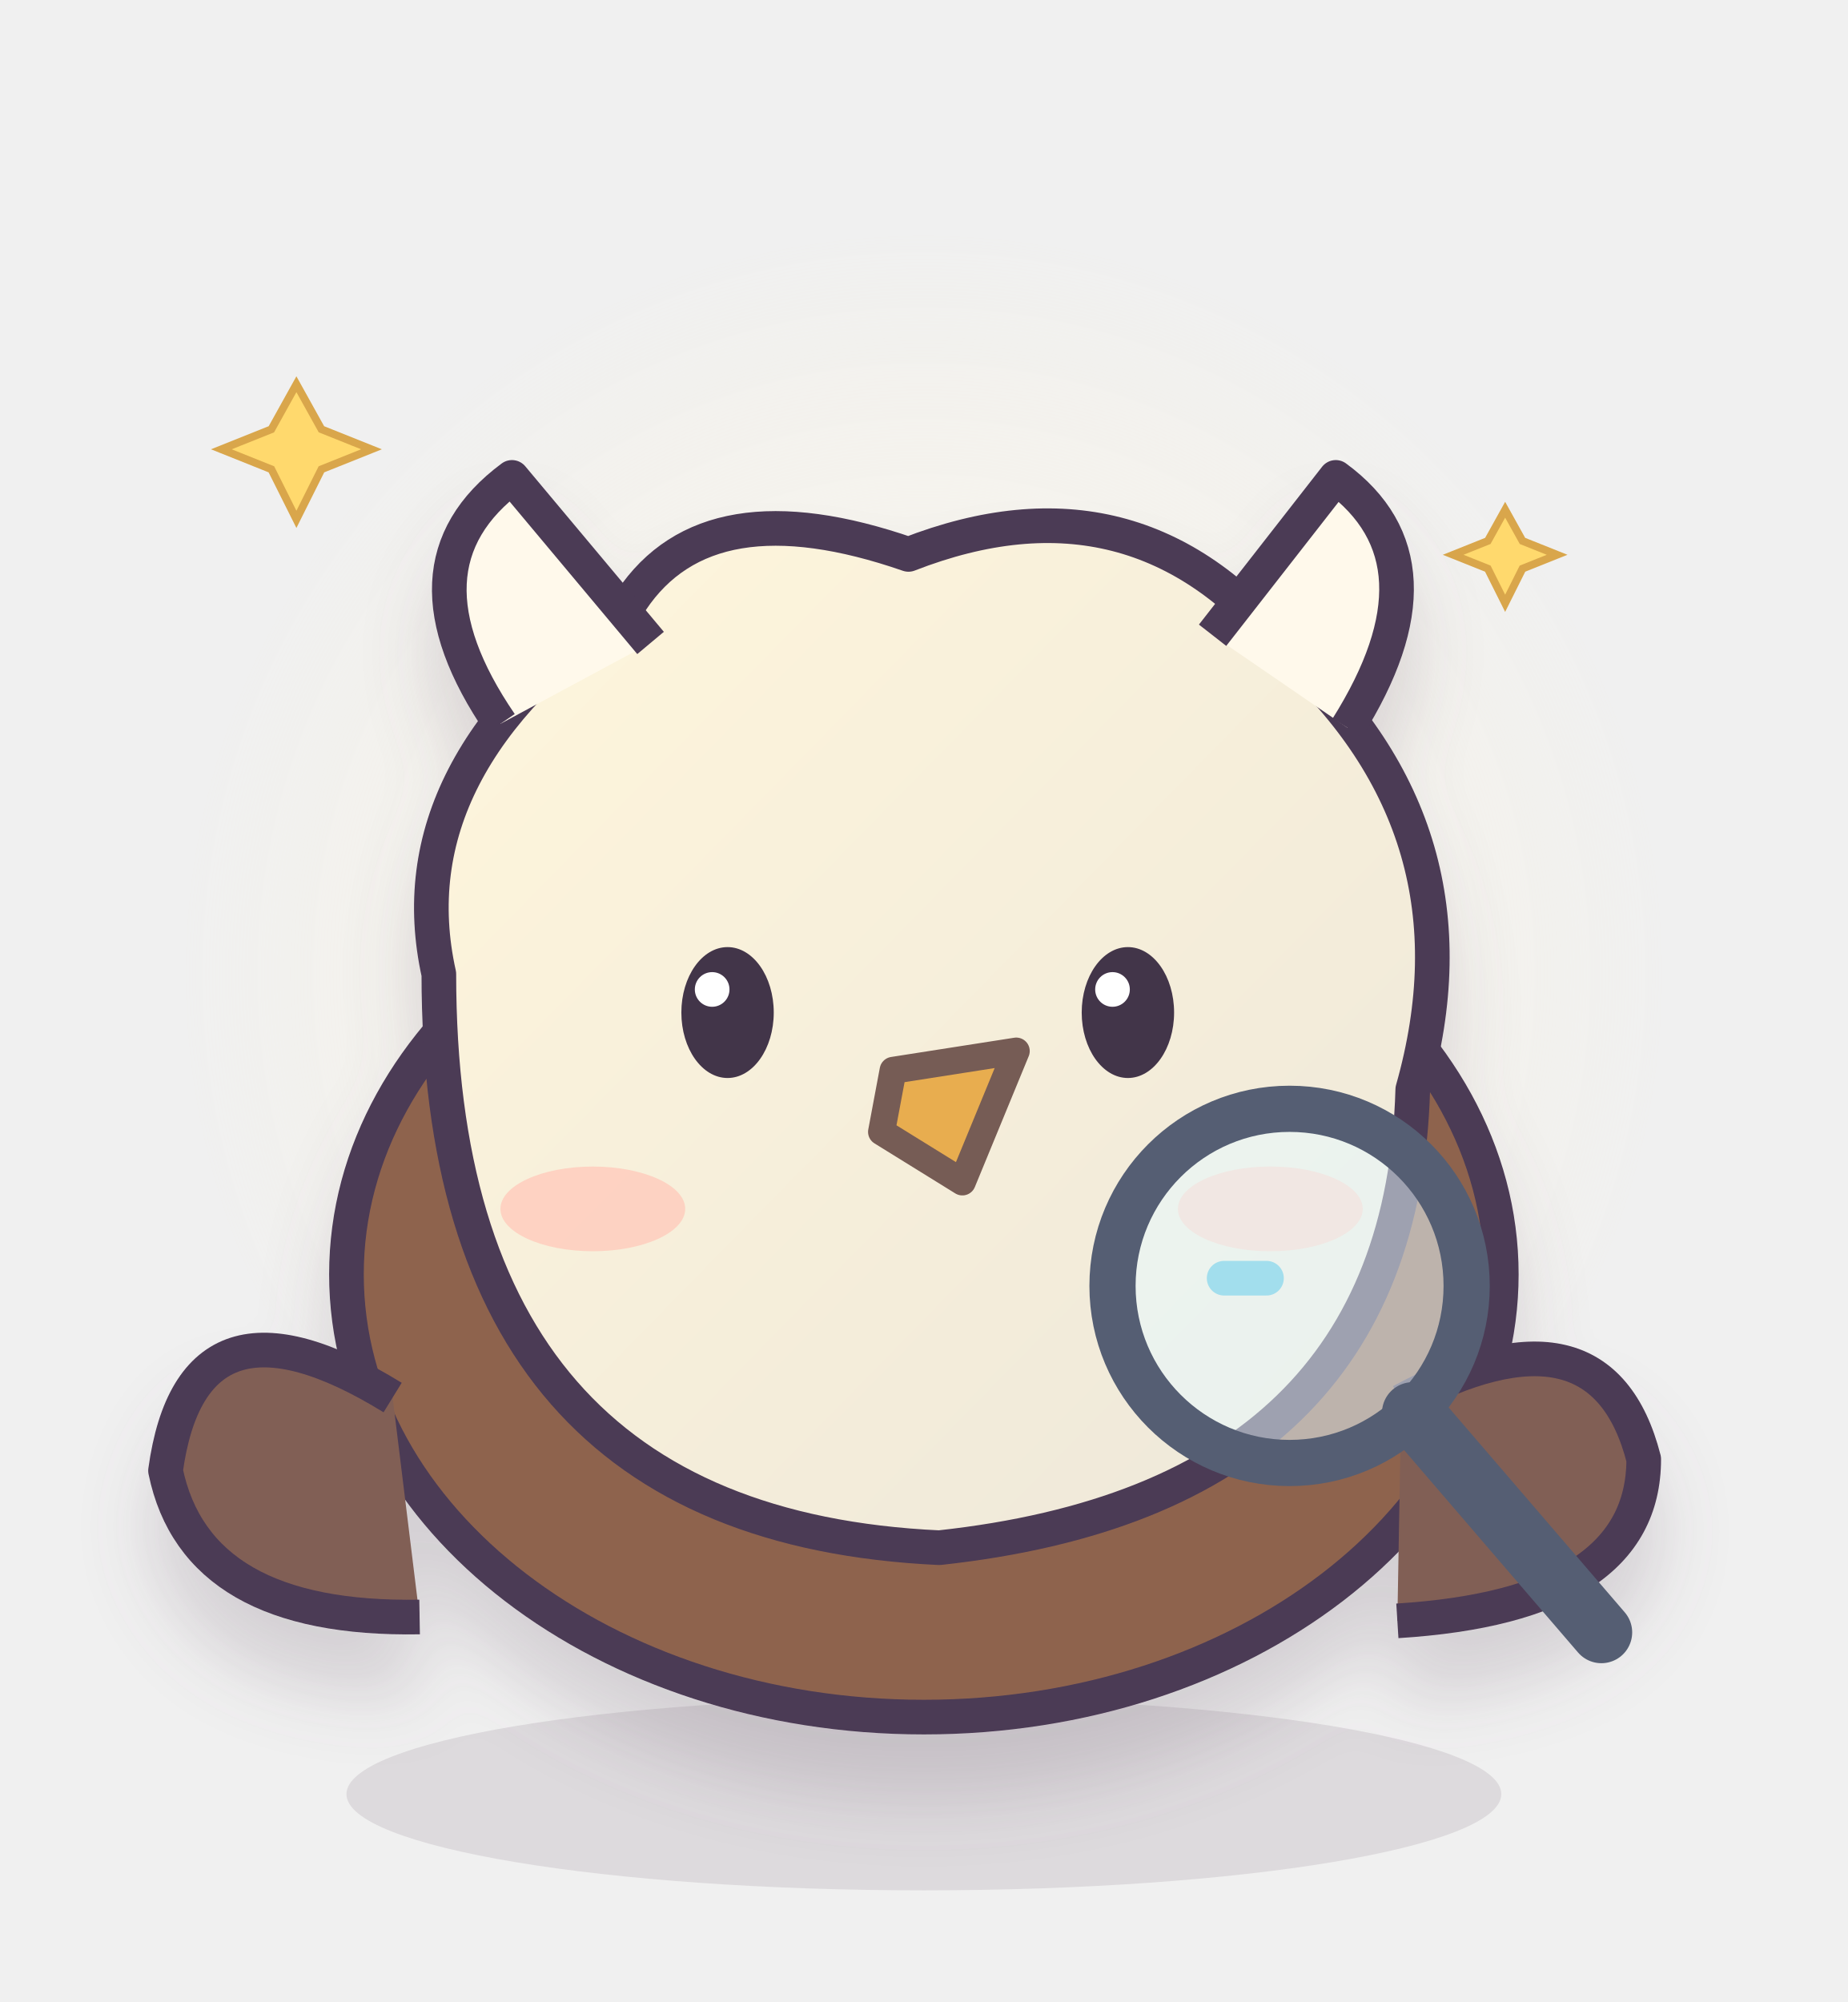
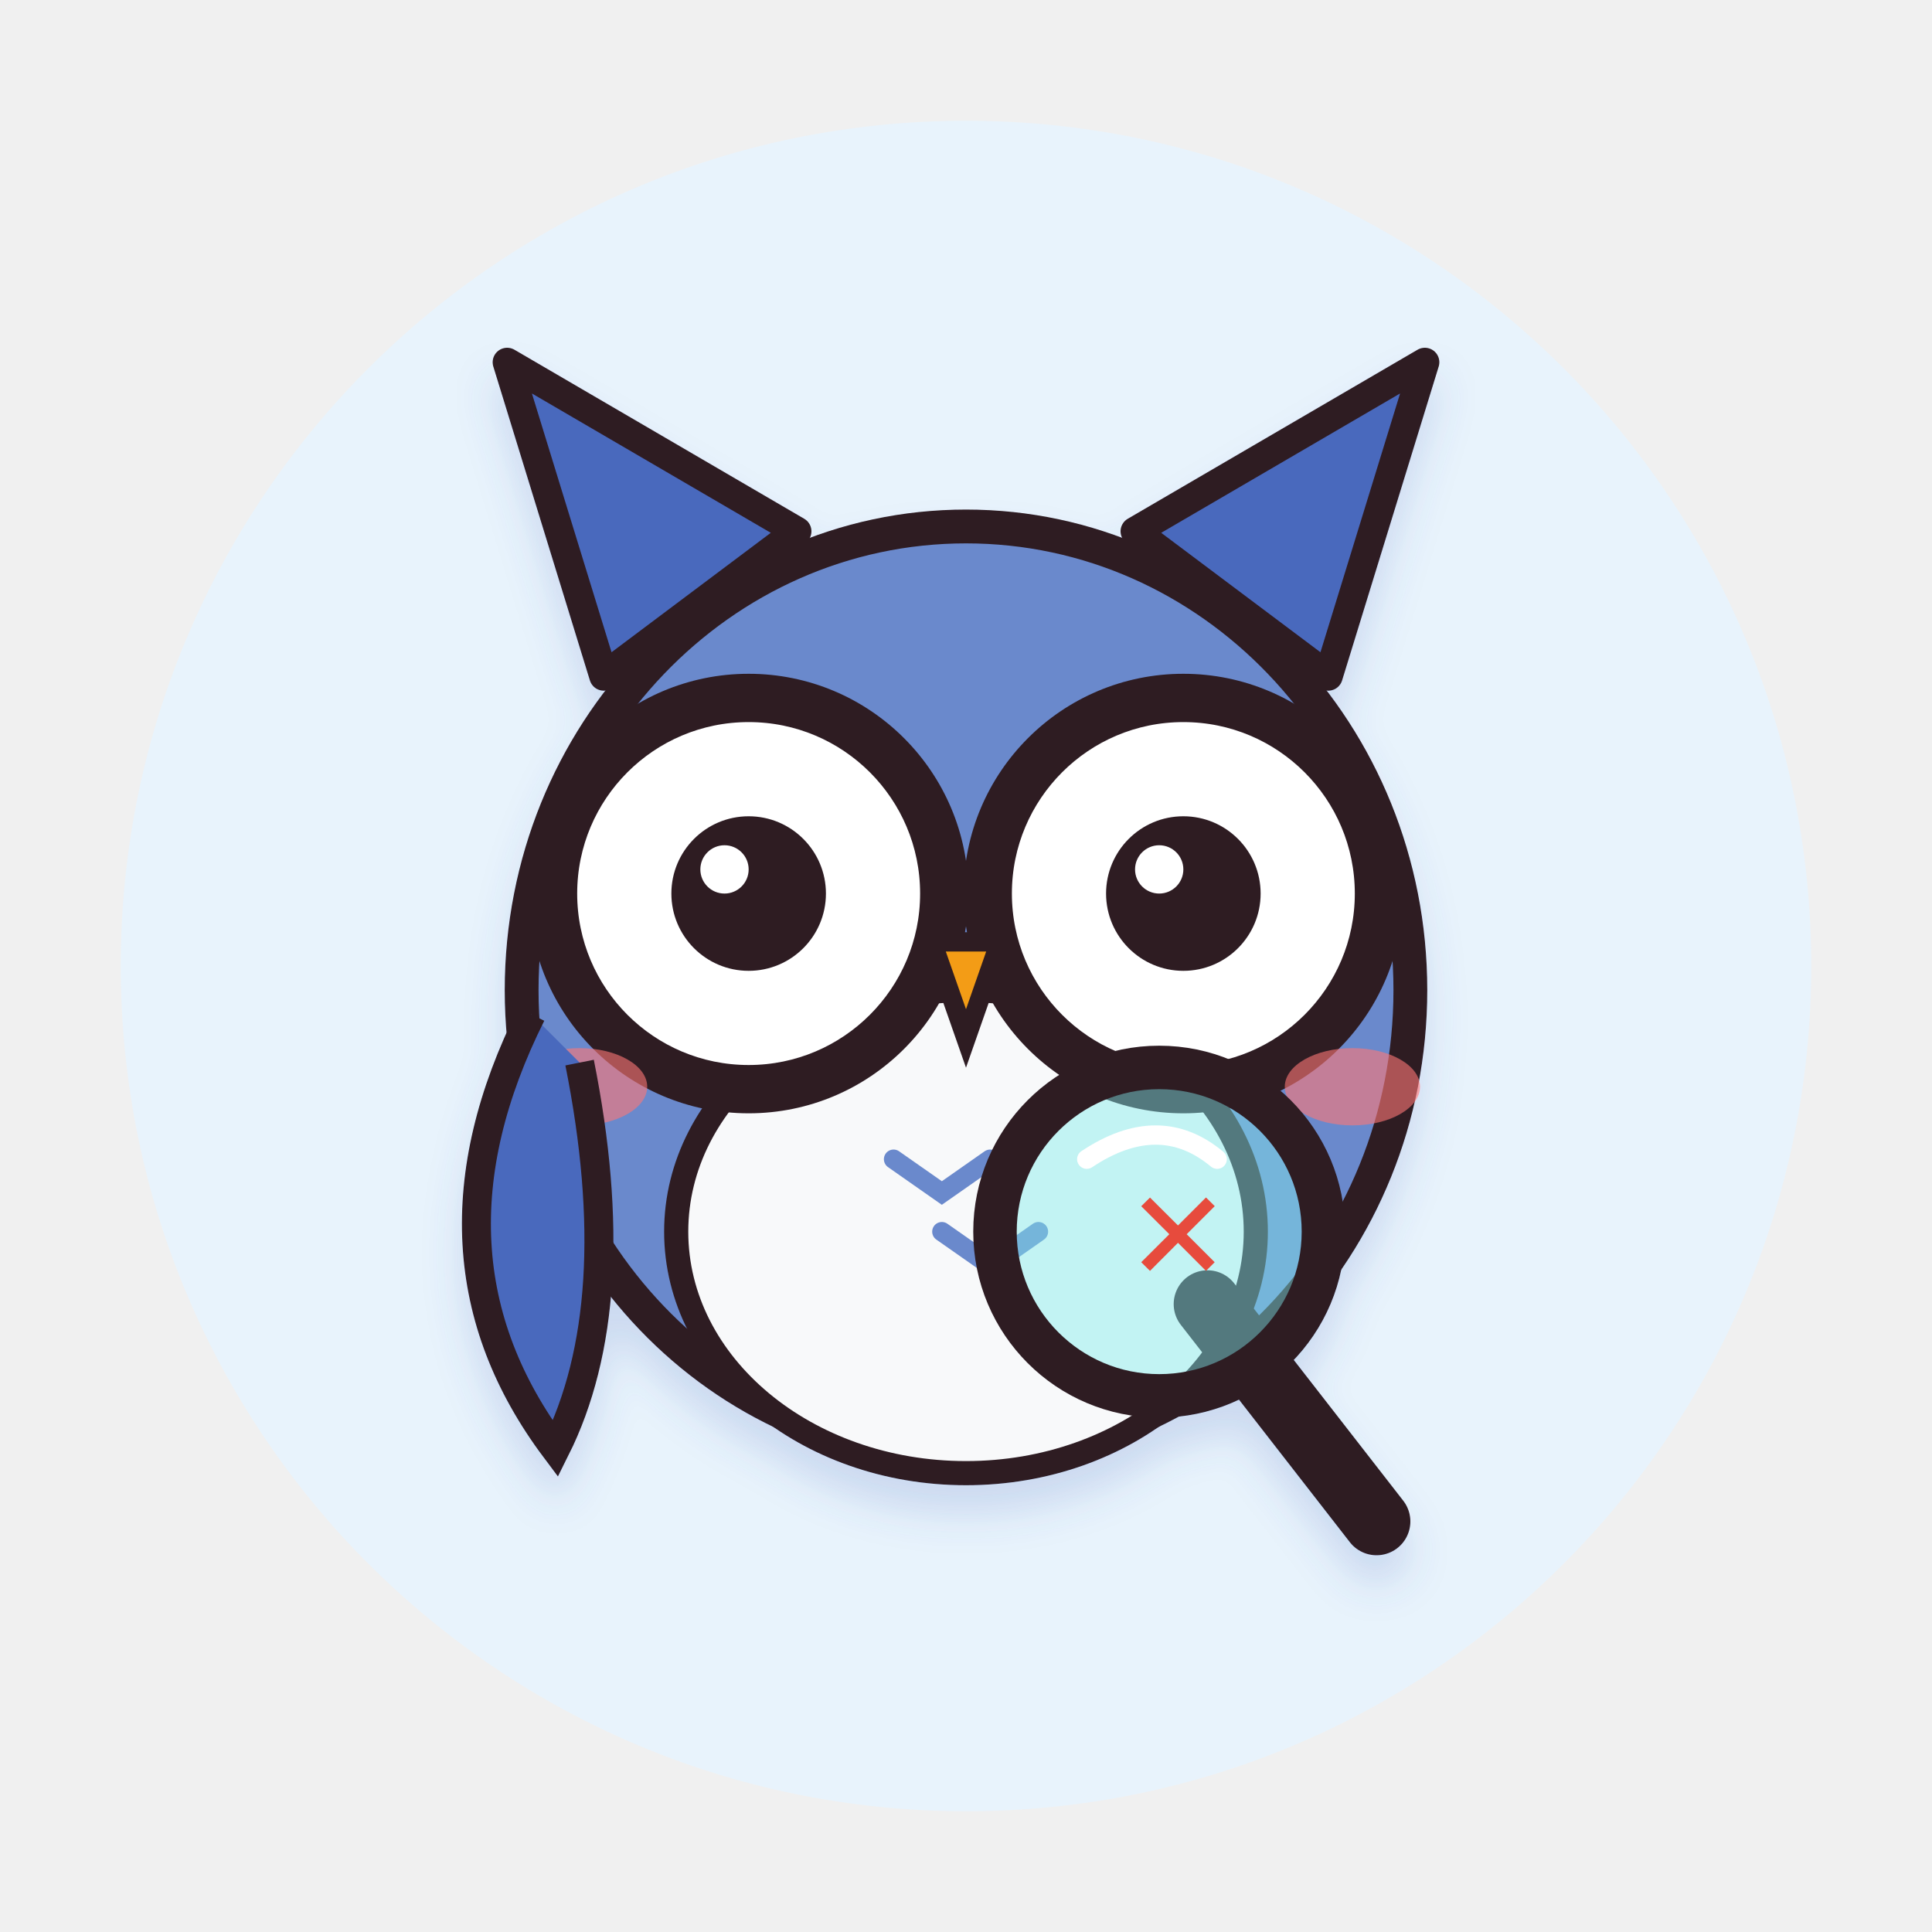
- <svg xmlns="http://www.w3.org/2000/svg" width="480" height="520" viewBox="0 0 480 520">
+ <svg xmlns="http://www.w3.org/2000/svg" viewBox="0 0 400 400" width="100%" height="100%">
  <defs>
-     <linearGradient id="body" x1="0" y1="0" x2="1" y2="1">
-       <stop stop-color="#fff6dc" />
-       <stop offset="1" stop-color="#ede7d9" />
-     </linearGradient>
-     <radialGradient id="bubble">
-       <stop stop-color="#fff" stop-opacity=".9" />
-       <stop offset="1" stop-color="#fff6dc" stop-opacity="0" />
-     </radialGradient>
-     <filter id="shadow" x="-30%" y="-30%" width="160%" height="160%">
-       <feDropShadow dx="0" dy="16" stdDeviation="9" flood-color="#796777" flood-opacity=".23" />
+     <filter id="shadow-e" x="-10%" y="-10%" width="120%" height="120%">
+       <feDropShadow dx="0" dy="6" stdDeviation="4" flood-color="#4a69bd" flood-opacity="0.18" />
    </filter>
  </defs>
-   <ellipse cx="240" cy="466" rx="150" ry="25" fill="#796777" opacity=".16" />
-   <circle cx="240" cy="253" r="192" fill="url(#bubble)" />
-   <path d="M77 99.8 l6.5 11.7 13.0 5.2 -13.0 5.2 -6.5 13.0 -6.5 -13.0 -13.0 -5.2 13.0 -5.2z" fill="#ffd96d" stroke="#d9a64b" stroke-width="2" />
-   <path d="M391 132.4 l4.5 8.1 9.0 3.6 -9.0 3.6 -4.5 9.0 -4.5 -9.0 -9.0 -3.6 9.0 -3.6z" fill="#ffd96d" stroke="#d9a64b" stroke-width="2" />
-   <path d="M378 385 l5 9 10 4 -10 4 -5 10 -5 -10 -10 -4 10 -4z" fill="#ffd96d" stroke="#d9a64b" stroke-width="2" />
-   <path d="M105 367.5 l3.75 6.75 7.5 3.0 -7.5 3.0 -3.75 7.5 -3.75 -7.5 -7.5 -3.0 7.5 -3.0z" fill="#ffd96d" stroke="#d9a64b" stroke-width="2" />
-   <g filter="url(#shadow)">
-     <ellipse cx="240" cy="331" rx="150" ry="115" fill="#8e644e" stroke="#4c3a55" stroke-width="9" stroke-linejoin="round" />
-     <path d="M114 253 Q102 199 164 156 Q184 126 236 144 Q295 121 334 169 Q386 216 367 283 Q364 389 244 402 Q114 396 114 253Z" fill="url(#body)" stroke="#4c3a55" stroke-width="9" stroke-linejoin="round" />
-     <path d="M130 188 Q102 147 133 124 L169 167 M350 189 Q377 146 347 124 L315 165" fill="#fff9eb" stroke="#4c3a55" stroke-width="9" stroke-linejoin="round" />
-     <ellipse cx="189" cy="263" rx="12" ry="17" fill="#433449" />
-     <circle cx="185" cy="257" r="4.5" fill="#fff" />
-     <ellipse cx="293" cy="263" rx="12" ry="17" fill="#433449" />
-     <circle cx="289" cy="257" r="4.5" fill="#fff" />
-     <ellipse cx="154" cy="314" rx="24" ry="11" fill="#ffcbbb" opacity=".8" />
-     <ellipse cx="330" cy="314" rx="24" ry="11" fill="#ffcbbb" opacity=".8" />
-     <path d="M232 278 l32 -5 -14 34 -21 -13z" fill="#e8ad50" stroke="#765b54" stroke-width="7" stroke-linejoin="round" />
-     <path d="M102 363 q-52 -32 -59 19 q8 39 66 38" fill="#815f54" stroke="#4c3a55" stroke-width="9" stroke-linejoin="round" />
-     <path d="M364 364 q52 -28 63 15 q0 38 -64 42" fill="#815f54" stroke="#4c3a55" stroke-width="9" stroke-linejoin="round" />
+   <circle cx="200" cy="200" r="175" fill="#e8f3fc" />
+   <g filter="url(#shadow-e)">
+     <path d="M125 140 L105 75 L165 110 Z" fill="#4a69bd" stroke="#2d1c24" stroke-width="6" stroke-linejoin="round" />
+     <path d="M275 140 L295 75 L235 110 Z" fill="#4a69bd" stroke="#2d1c24" stroke-width="6" stroke-linejoin="round" />
+     <ellipse cx="200" cy="205" rx="92" ry="96" fill="#6a89cc" stroke="#2d1c24" stroke-width="7" />
+     <ellipse cx="200" cy="255" rx="60" ry="50" fill="#f8f9fa" stroke="#2d1c24" stroke-width="5" />
+     <path d="M185 240 L195 247 L205 240 M195 255 L205 262 L215 255" fill="none" stroke="#6a89cc" stroke-width="4" stroke-linecap="round" />
+     <circle cx="155" cy="185" r="38" fill="#ffffff" stroke="#2d1c24" stroke-width="5" />
+     <circle cx="245" cy="185" r="38" fill="#ffffff" stroke="#2d1c24" stroke-width="5" />
+     <circle cx="155" cy="185" r="16" fill="#2d1c24" />
+     <circle cx="150" cy="180" r="5" fill="#ffffff" />
+     <circle cx="245" cy="185" r="16" fill="#2d1c24" />
+     <circle cx="240" cy="180" r="5" fill="#ffffff" />
+     <circle cx="155" cy="185" r="42" fill="none" stroke="#2d1c24" stroke-width="7" />
+     <circle cx="245" cy="185" r="42" fill="none" stroke="#2d1c24" stroke-width="7" />
+     <path d="M197 185 L203 185" stroke="#2d1c24" stroke-width="8" stroke-linecap="round" />
+     <polygon points="193,195 207,195 200,215" fill="#f39c12" stroke="#2d1c24" stroke-width="4" />
+     <ellipse cx="120" cy="225" rx="14" ry="8" fill="#ff7675" opacity="0.6" />
+     <ellipse cx="280" cy="225" rx="14" ry="8" fill="#ff7675" opacity="0.6" />
+     <path d="M110 210 Q85 260 115 300 Q130 270 120 220" fill="#4a69bd" stroke="#2d1c24" stroke-width="6" />
+     <line x1="285" y1="315" x2="250" y2="270" stroke="#b33939" stroke-width="12" stroke-linecap="round" />
+     <line x1="285" y1="315" x2="250" y2="270" stroke="#2d1c24" stroke-width="14" stroke-linecap="round" style="z-index:-1" />
+     <circle cx="240" cy="255" r="34" fill="#81ecec" fill-opacity="0.45" stroke="#f1c40f" stroke-width="7" />
+     <circle cx="240" cy="255" r="34" fill="none" stroke="#2d1c24" stroke-width="9" />
+     <path d="M225 240 Q240 230 252 240" fill="none" stroke="#ffffff" stroke-width="4" stroke-linecap="round" />
+     <text x="233" y="265" font-family="'Comic Sans MS', sans-serif" font-size="26" font-weight="900" fill="#e74c3c">✕</text>
  </g>
-   <circle cx="335" cy="334" r="46" fill="#e6faff88" stroke="#555e73" stroke-width="12" />
-   <path d="M367 367 l49 57" stroke="#555e73" stroke-width="16" stroke-linecap="round" />
-   <path d="M318 332 l11 0" stroke="#a2deed" stroke-width="9" stroke-linecap="round" />
</svg>
